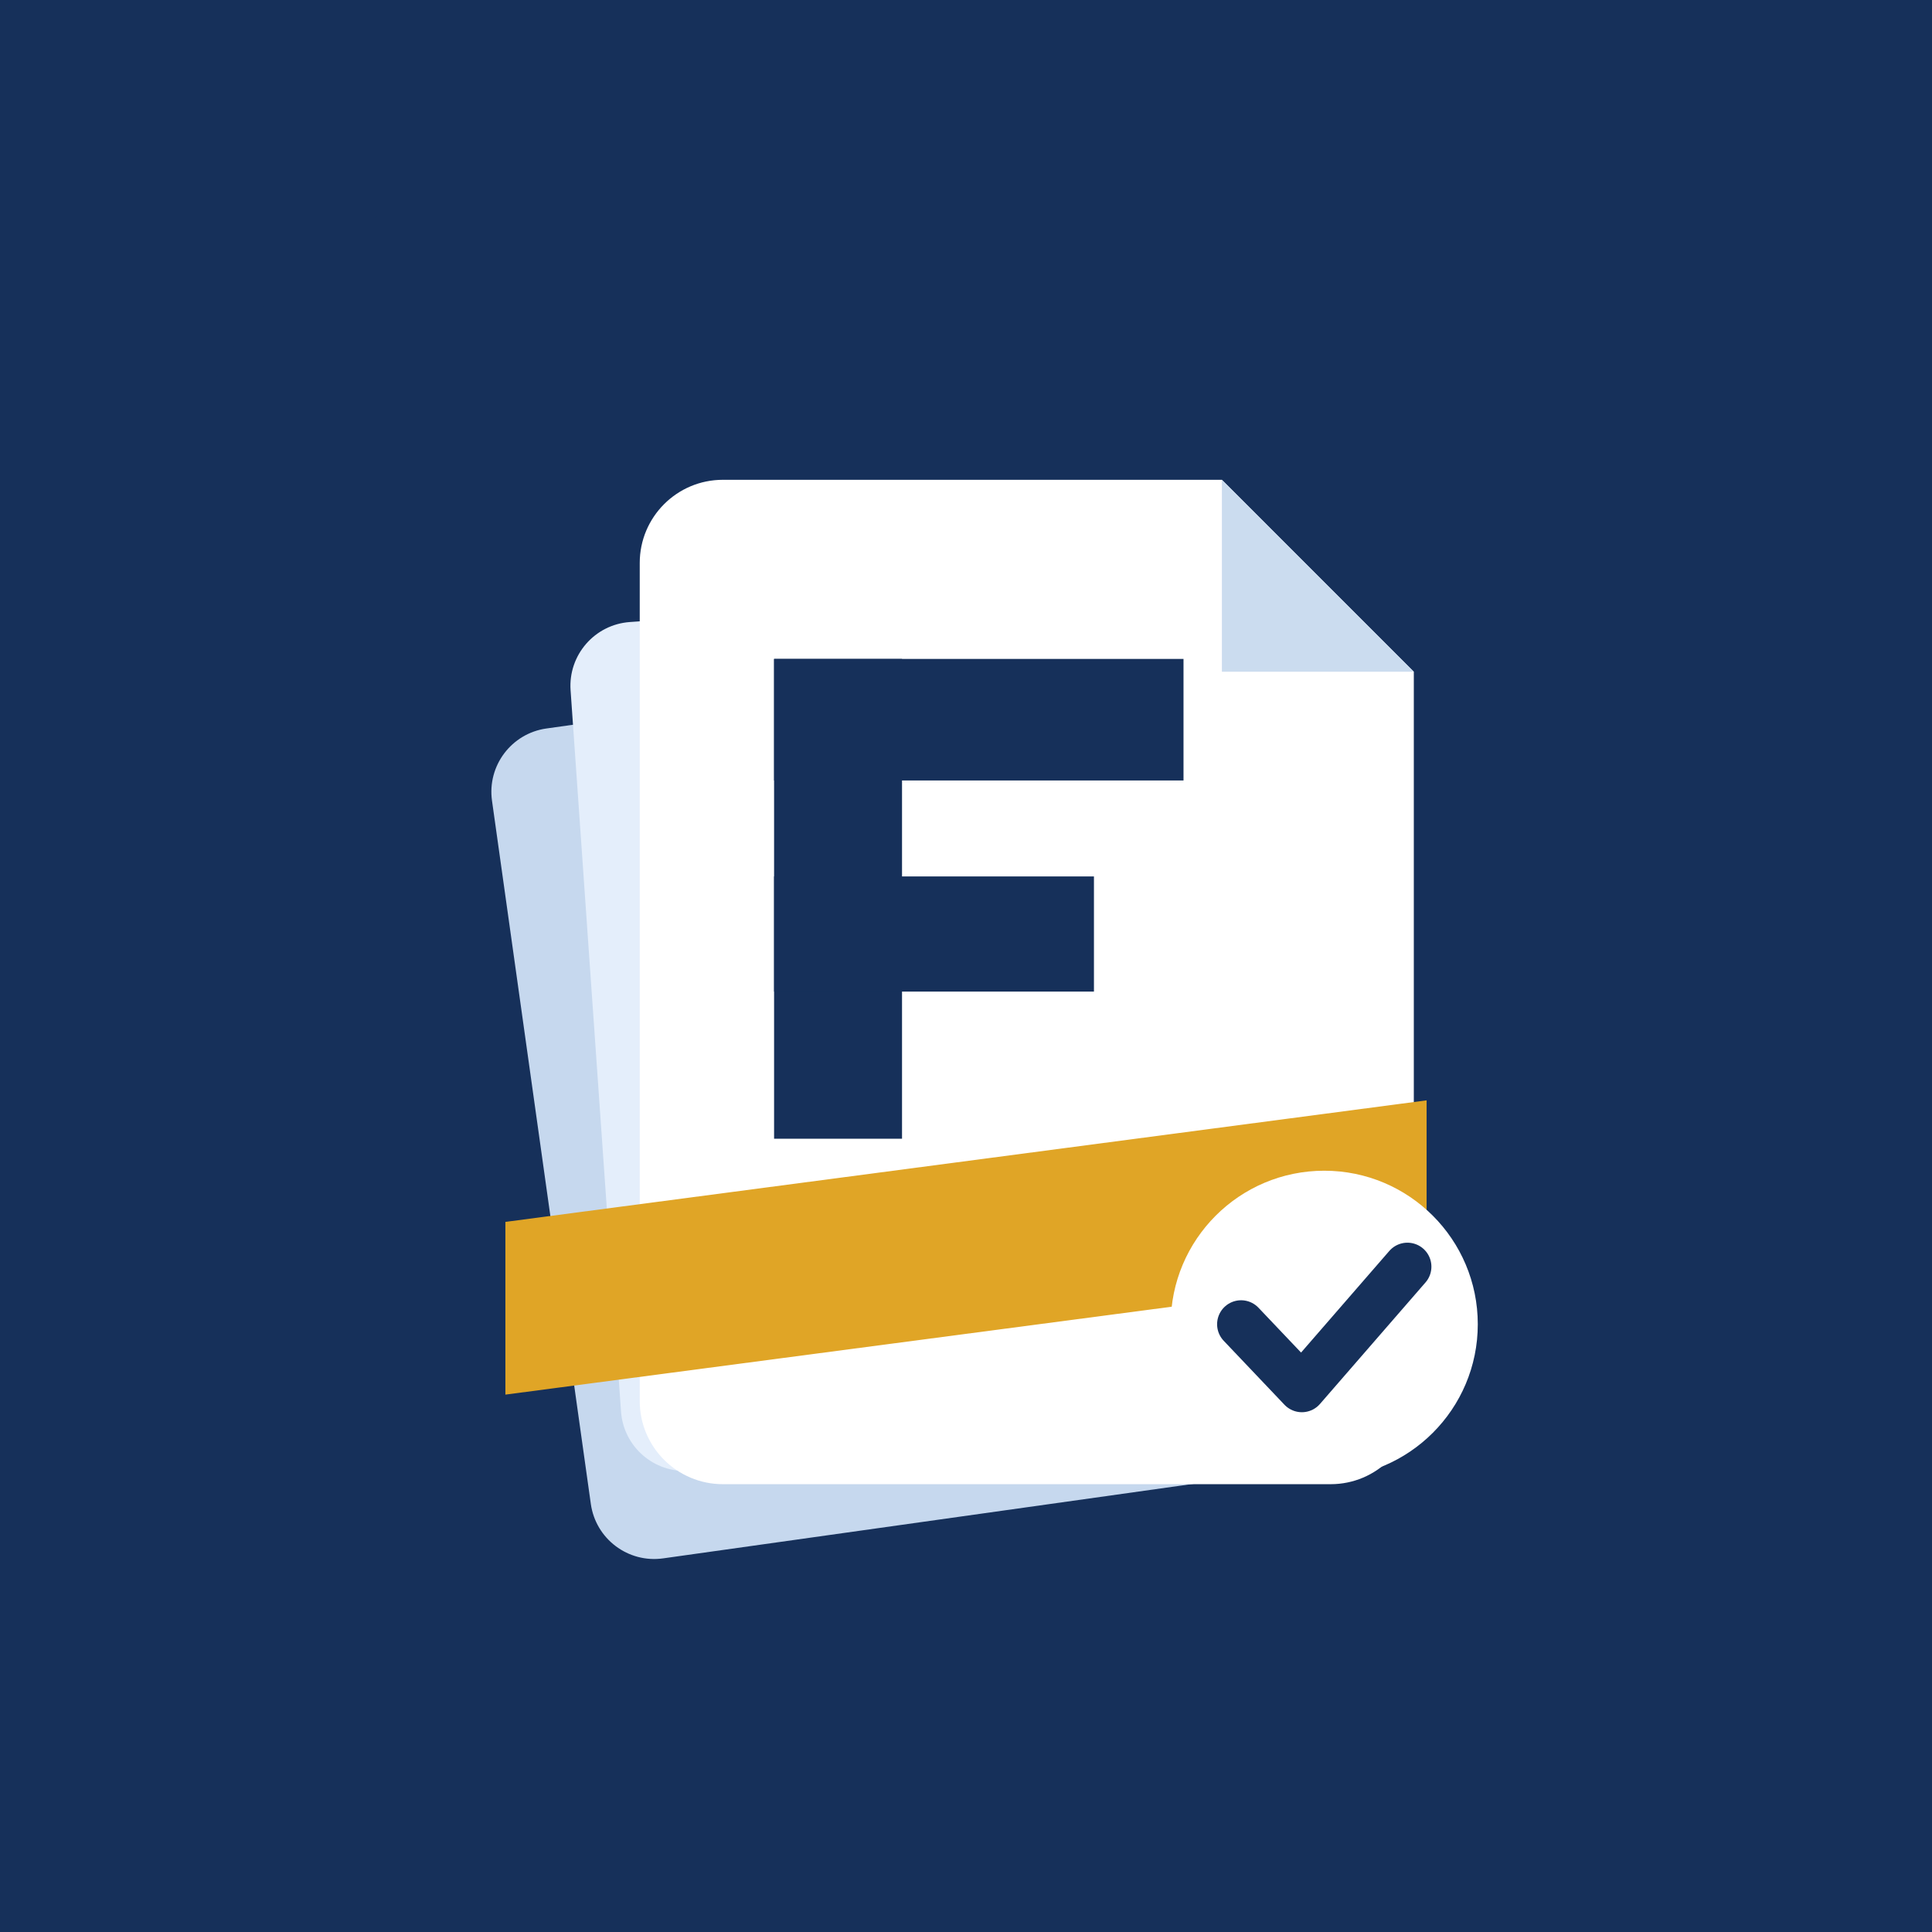
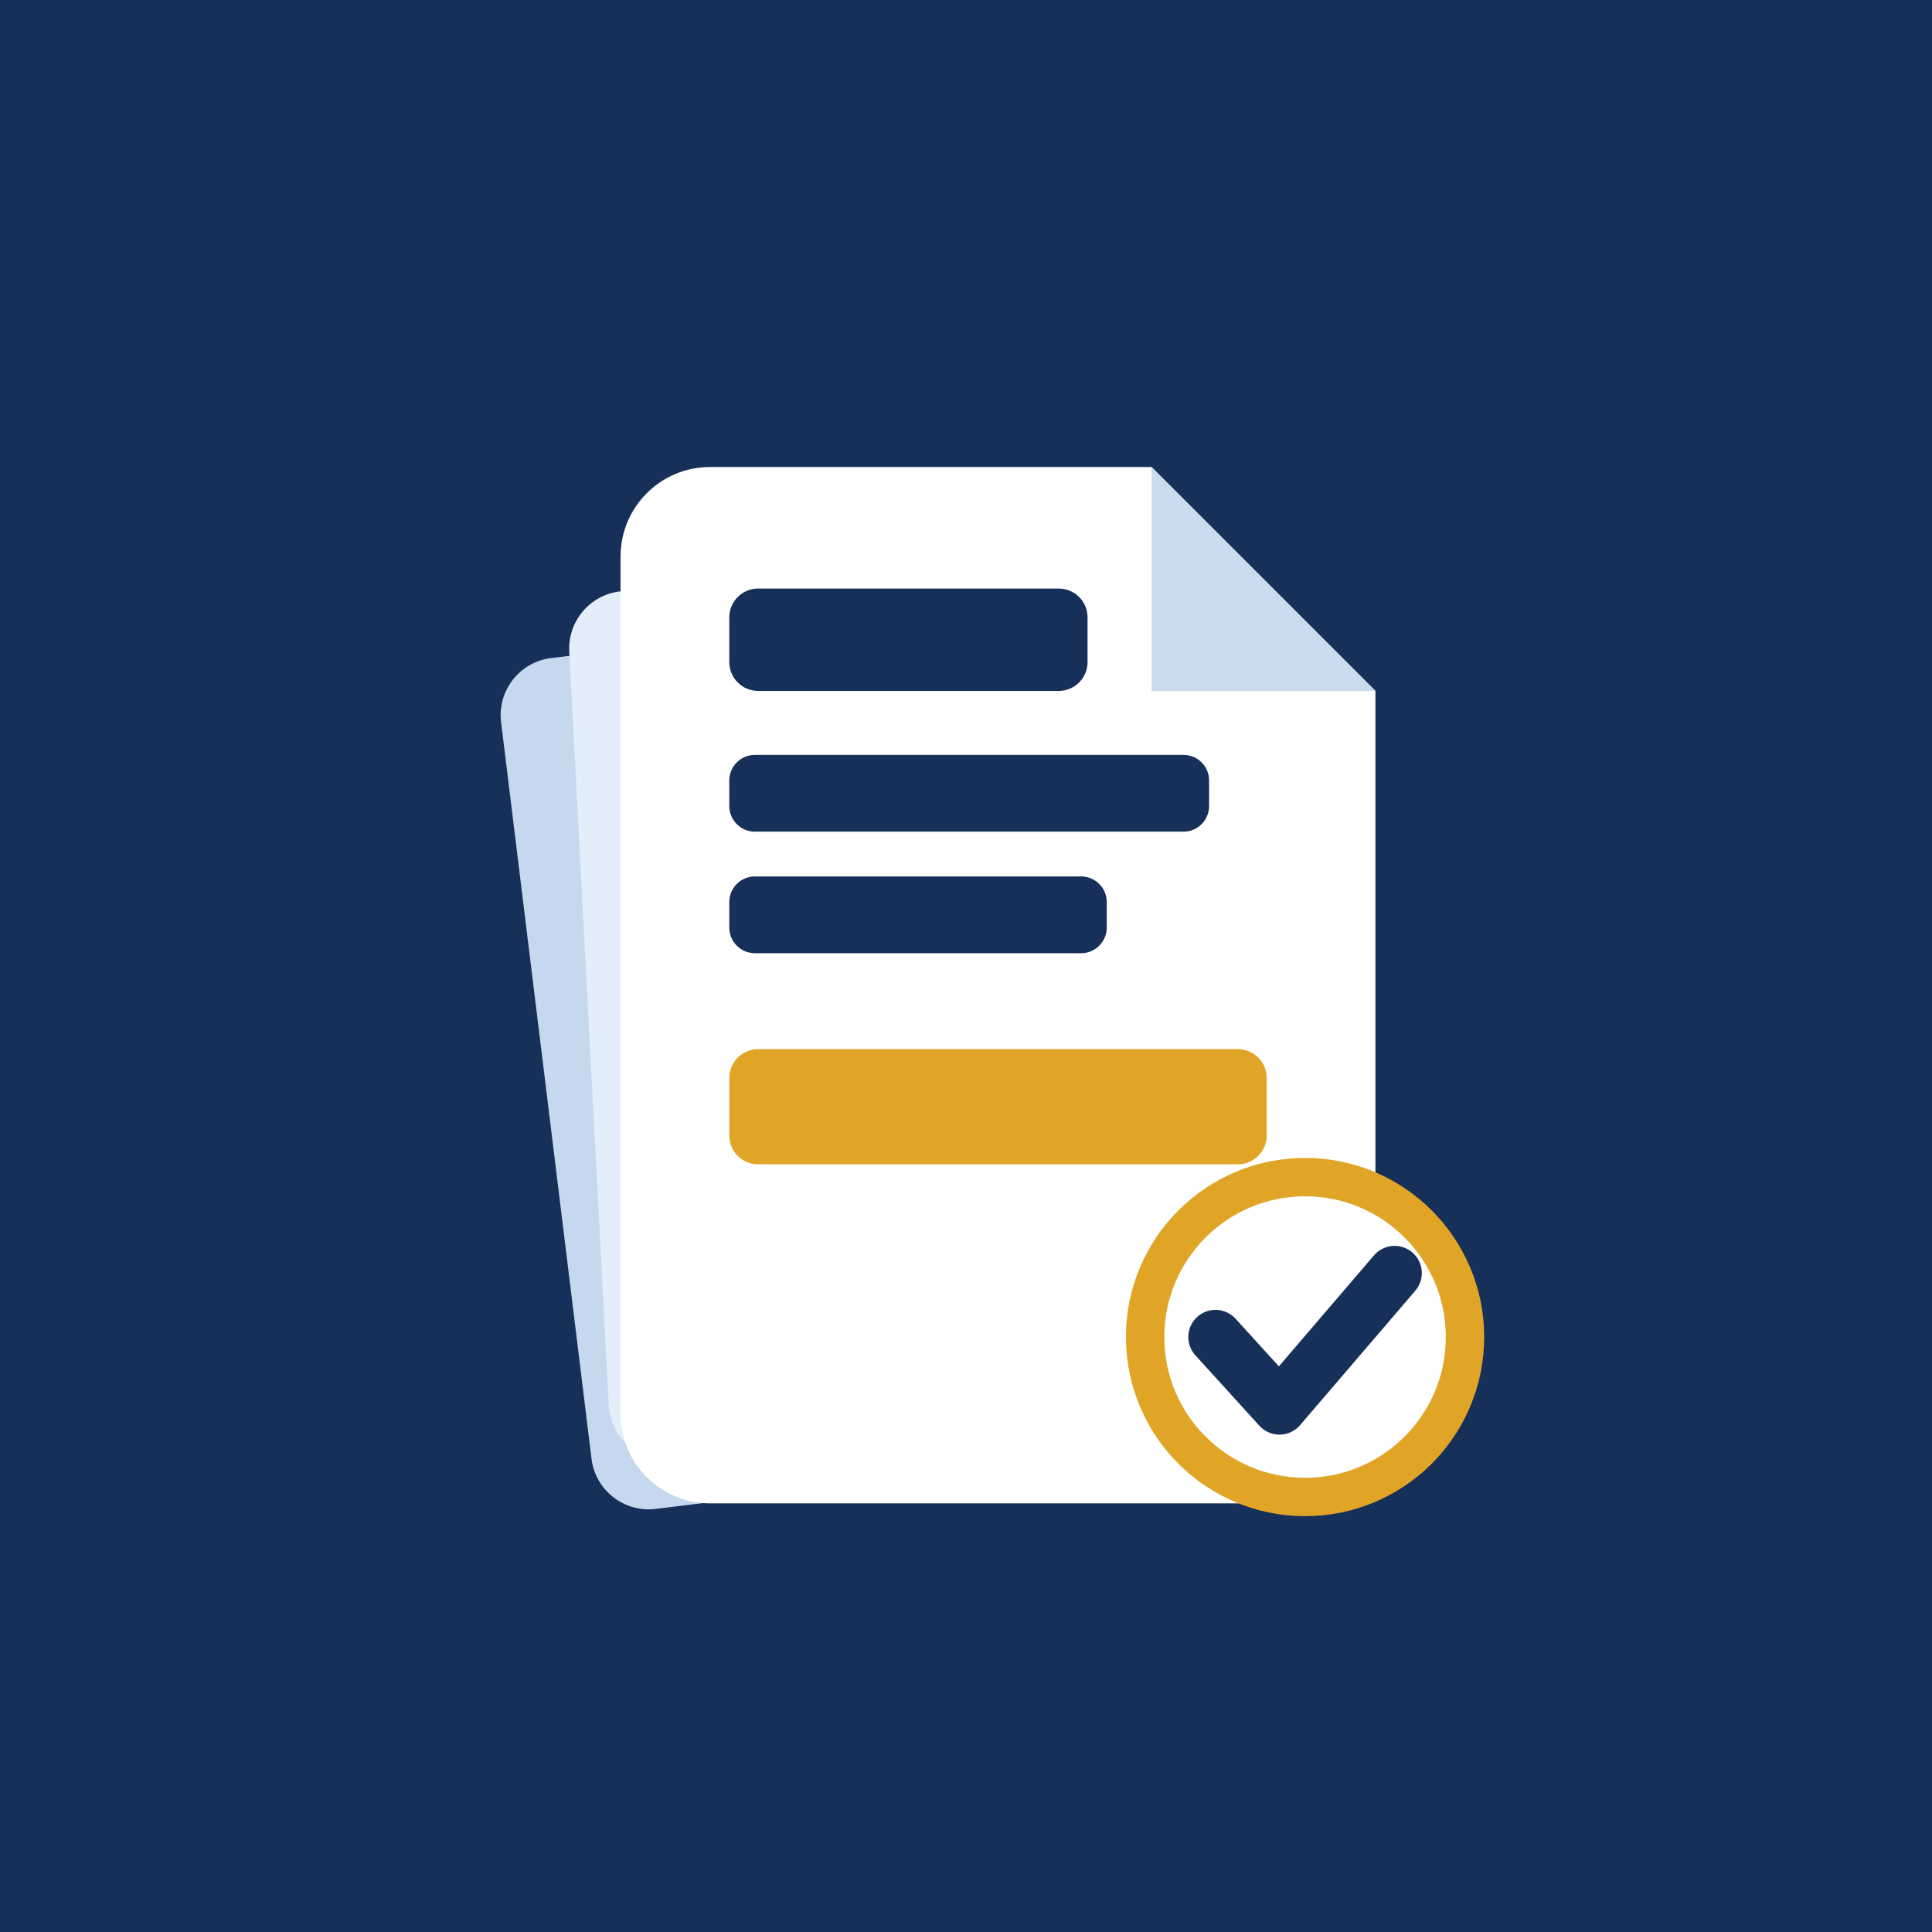
<svg xmlns="http://www.w3.org/2000/svg" viewBox="0 0 604 604" width="604" height="604" role="img" aria-label="Fakturabunten — tryckfil med bleed">
  <rect x="0" y="0" width="604" height="604" fill="#16305a" />
-   <g transform="translate(46 46) scale(1.0)">
-     <rect x="10" y="10" width="492" height="492" rx="112" fill="#16305a" />
-     <g transform="rotate(-8 244 268)">
-       <rect x="118" y="166" width="216" height="262" rx="20" fill="#c6d8ee" />
+   <g transform="translate(46 46)">
+     <rect x="10" y="10" width="492" height="492" rx="116" fill="#16305a" />
+     <g transform="rotate(-7 230 282)">
+       <rect x="124" y="148" width="212" height="268" rx="18" fill="#c6d8ee" />
    </g>
-     <rect x="140" y="142" width="216" height="266" rx="20" fill="#e4eefb" transform="rotate(-4 248 275)" />
-     <path d="M180 104H336L396 164V392A26 26 0 0 1 370 418H180A26 26 0 0 1 154 392V130A26 26 0 0 1 180 104Z" fill="#ffffff" />
-     <path d="M336 104L396 164H336Z" fill="#cbdcef" />
+     <g transform="rotate(-3 244 270)">
+       <rect x="138" y="134" width="212" height="272" rx="18" fill="#e4eefb" />
+     </g>
+     <path d="M176 100H314L384 170V396A28 28 0 0 1 356 424H176A28 28 0 0 1 148 396V128A28 28 0 0 1 176 100Z" fill="#ffffff" />
+     <path d="M314 100L384 170H314Z" fill="#cbdcef" />
    <g fill="#16305a">
-       <rect x="196" y="160" width="40" height="150" />
-       <rect x="196" y="160" width="128" height="38" />
-       <rect x="196" y="228" width="100" height="36" />
+       <rect x="182" y="138" width="112" height="32" rx="9" />
+       <rect x="182" y="190" width="150" height="24" rx="8" />
+       <rect x="182" y="228" width="118" height="24" rx="8" />
    </g>
-     <path d="M112 336L400 298V352L112 390Z" fill="#e0a526" />
-     <circle cx="368" cy="368" r="48" fill="#ffffff" />
-     <path d="M342 368l19 20 33-38" fill="none" stroke="#16305a" stroke-width="15" stroke-linecap="round" stroke-linejoin="round" />
+     <rect x="182" y="282" width="168" height="36" rx="9" fill="#e0a526" />
+     <circle cx="362" cy="372" r="50" fill="#ffffff" stroke="#e0a526" stroke-width="12" />
+     <path d="M334 372l20 22 36-42" fill="none" stroke="#16305a" stroke-width="17" stroke-linecap="round" stroke-linejoin="round" />
  </g>
</svg>
